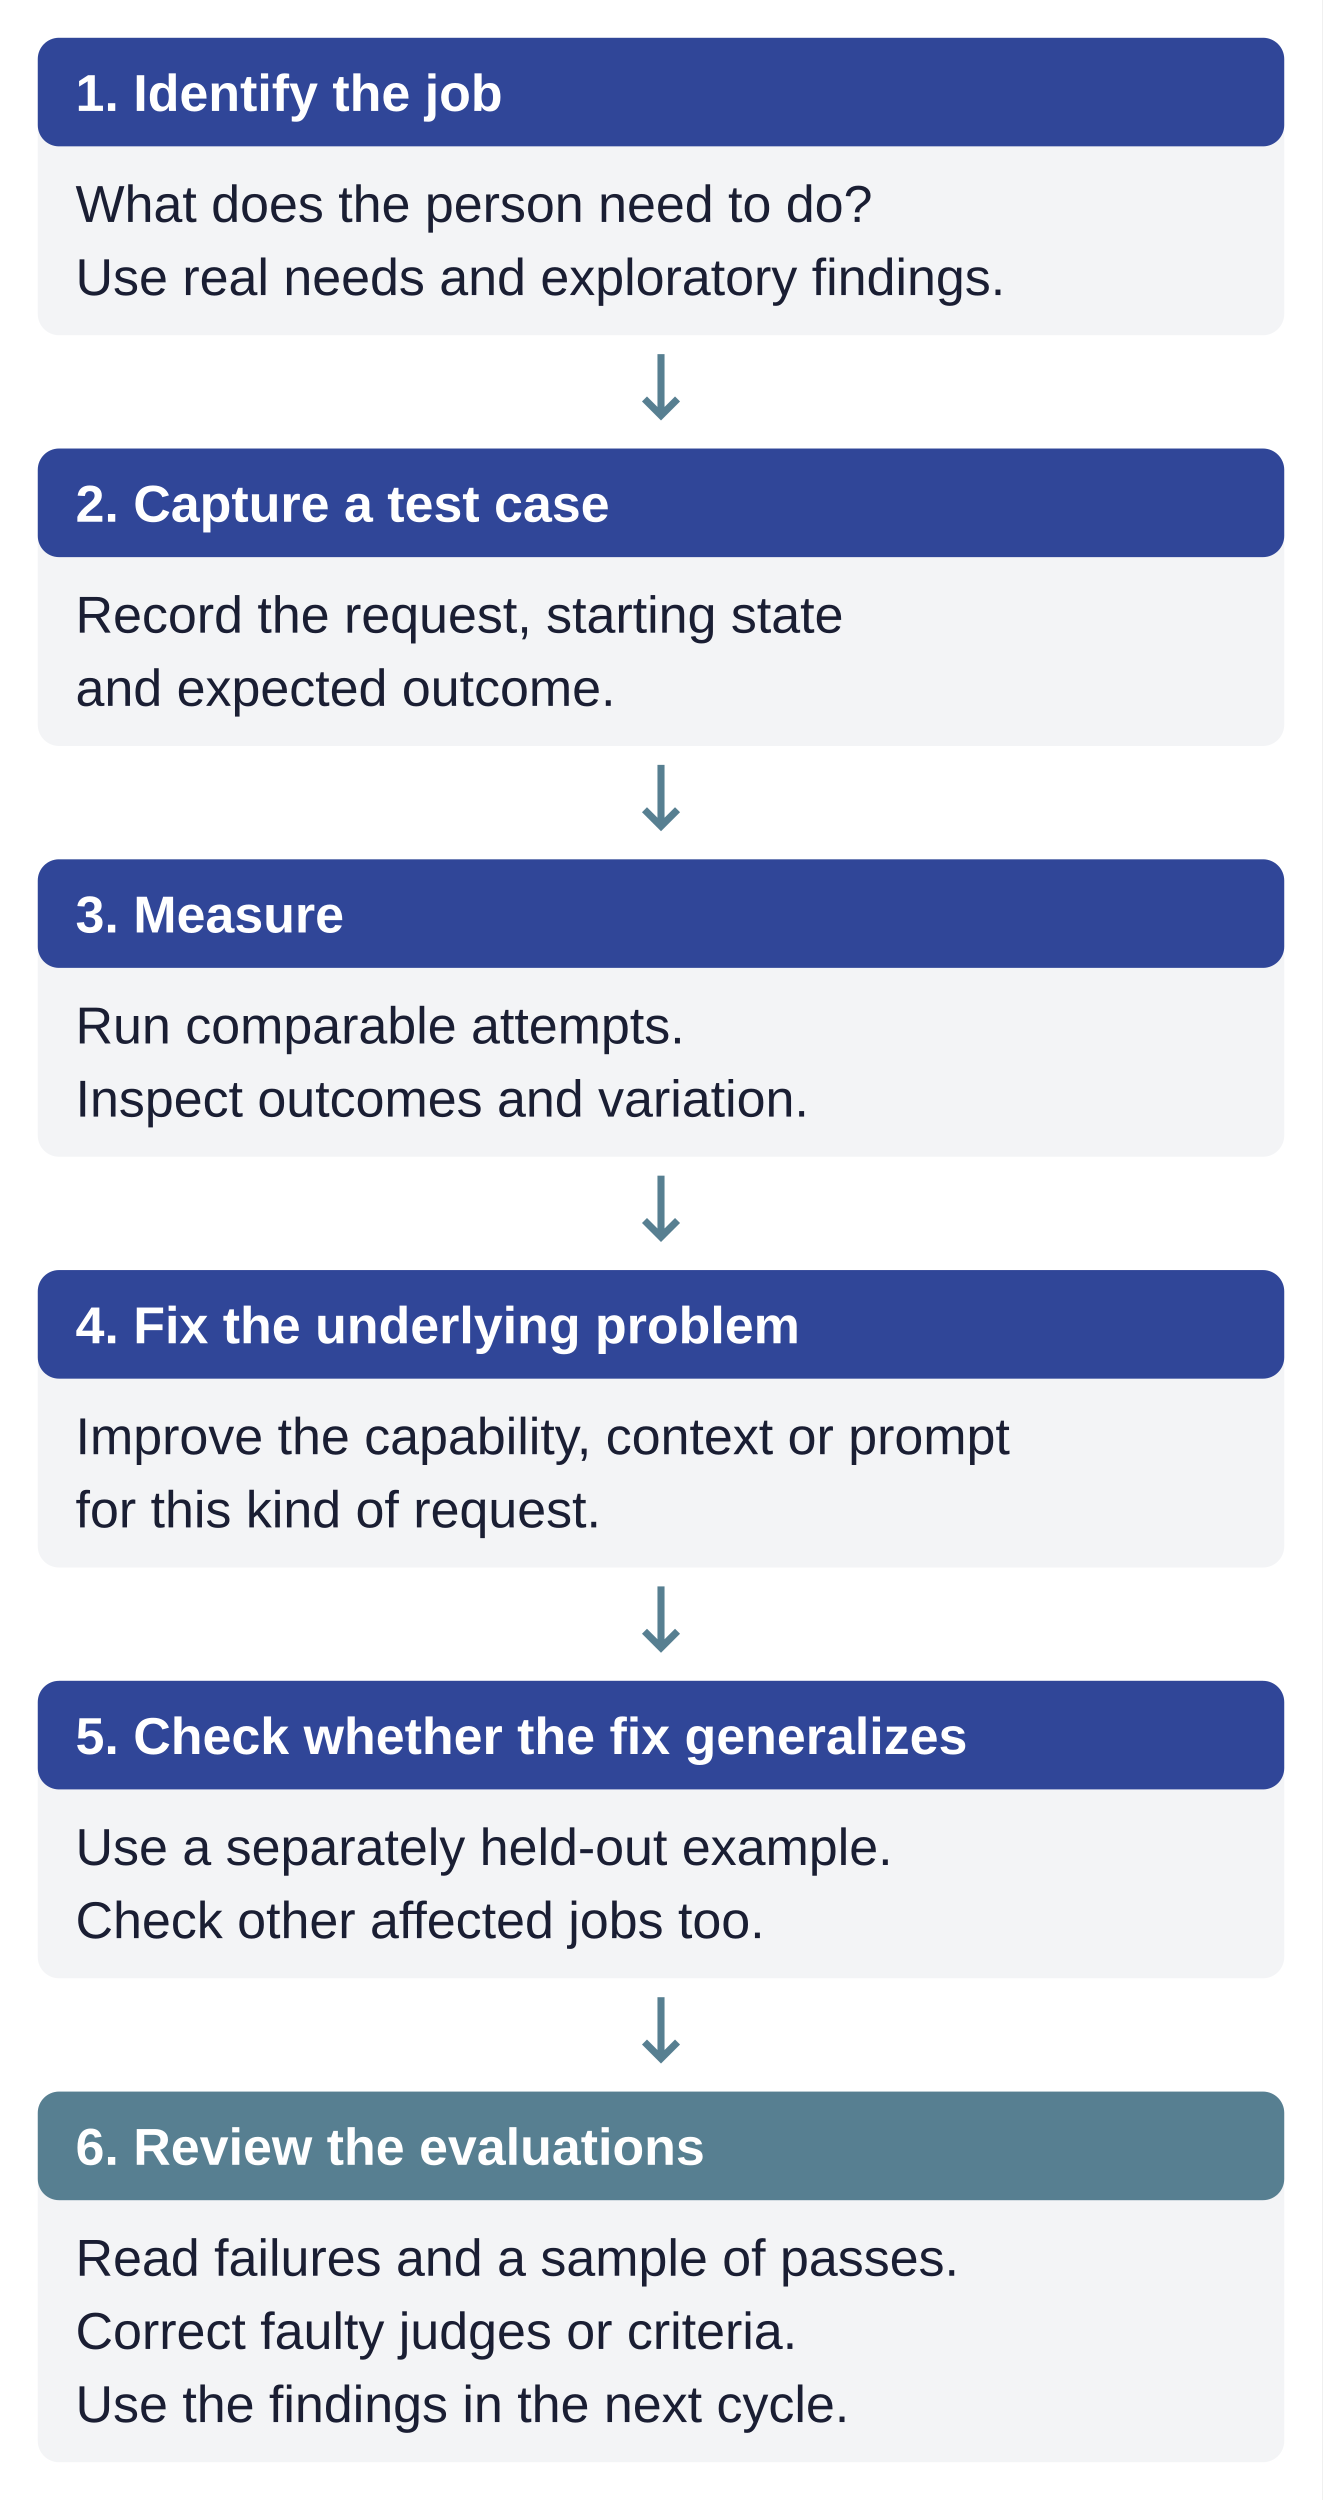
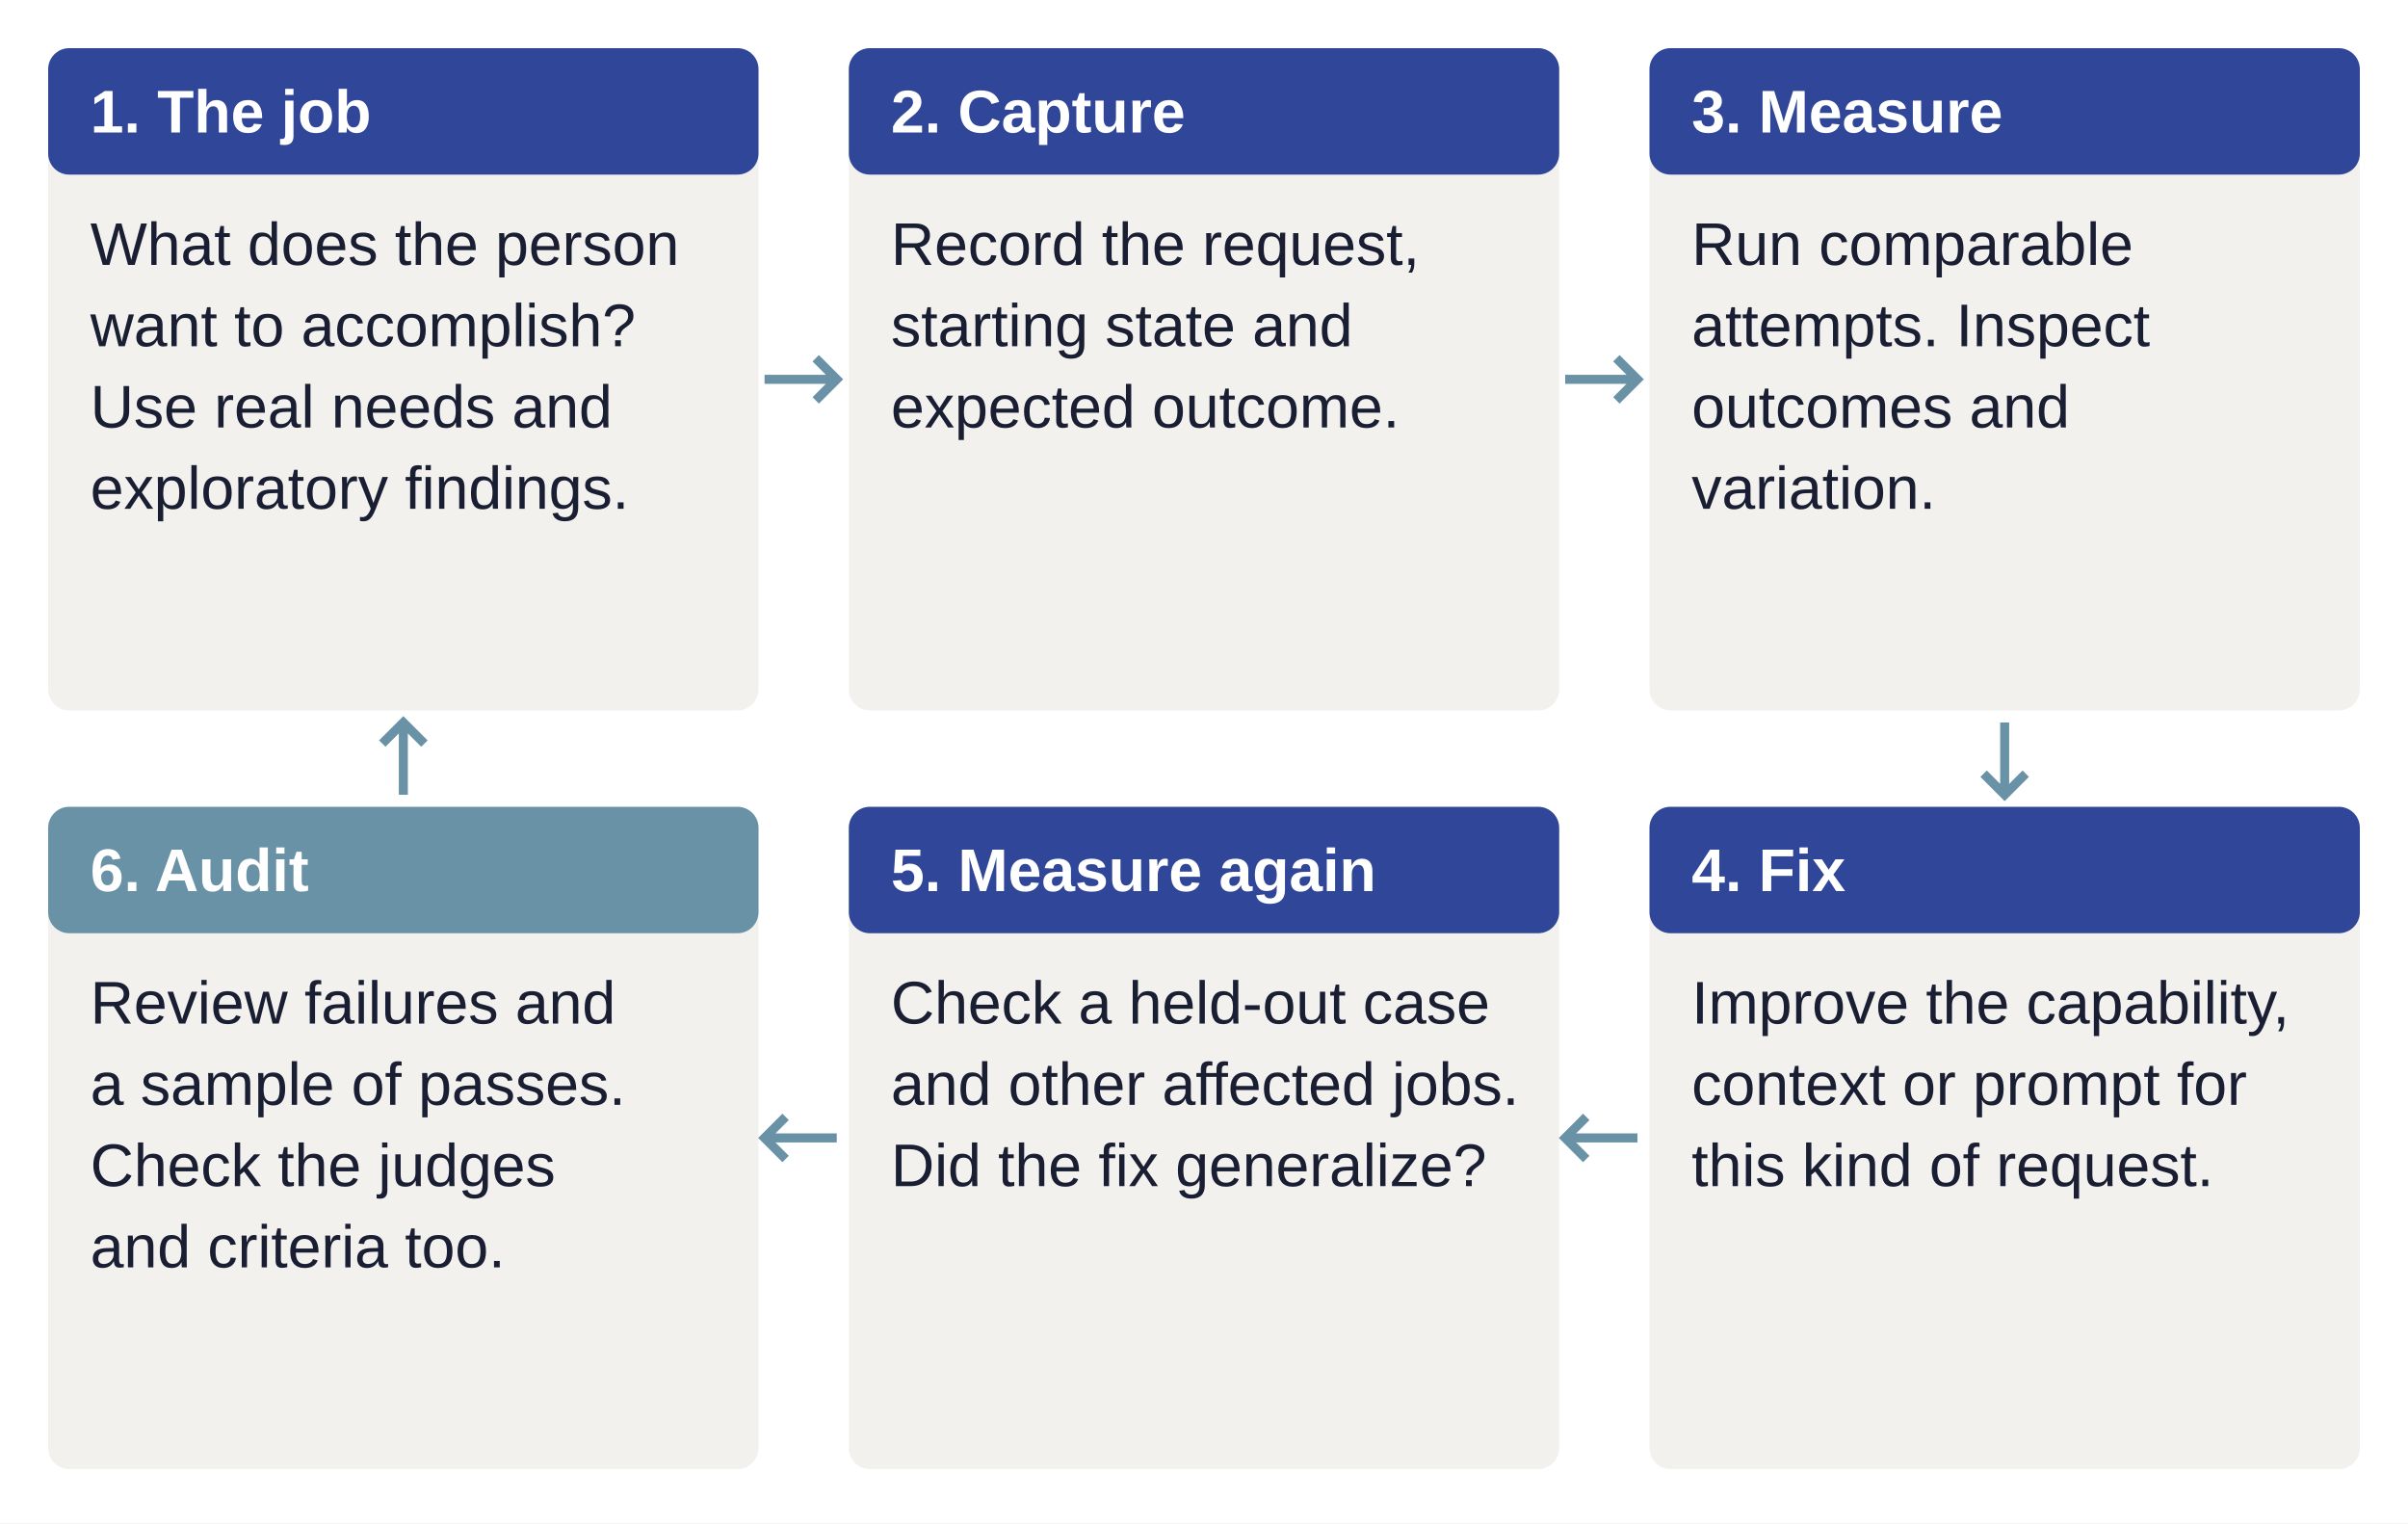
- <svg xmlns="http://www.w3.org/2000/svg" width="560" height="1059" viewBox="0 0 560 1059" role="img" aria-label="Evaluation proceeds from user jobs through cases, repeated measurements, fixes, independent checks and review of the evaluations themselves.">
-   <rect width="560" height="1059" fill="white" />
-   <rect x="16" y="16" width="528" height="126" rx="9" fill="#f3f4f6" />
-   <rect x="16" y="16" width="528" height="46" rx="9" fill="#304698" />
-   <text x="32" y="47" font-family="Arial, sans-serif" font-size="22" fill="white" font-weight="700">1. Identify the job</text>
-   <text x="32" y="94" font-family="Arial, sans-serif" font-size="22" fill="#1a1e33">What does the person need to do?</text>
-   <text x="32" y="125" font-family="Arial, sans-serif" font-size="22" fill="#1a1e33">Use real needs and exploratory findings.</text>
-   <path d="M280 150 v26 m-7 -7 l7 7 7 -7" fill="none" stroke="#577f91" stroke-width="3" />
-   <rect x="16" y="190" width="528" height="126" rx="9" fill="#f3f4f6" />
-   <rect x="16" y="190" width="528" height="46" rx="9" fill="#304698" />
-   <text x="32" y="221" font-family="Arial, sans-serif" font-size="22" fill="white" font-weight="700">2. Capture a test case</text>
-   <text x="32" y="268" font-family="Arial, sans-serif" font-size="22" fill="#1a1e33">Record the request, starting state</text>
-   <text x="32" y="299" font-family="Arial, sans-serif" font-size="22" fill="#1a1e33">and expected outcome.</text>
-   <path d="M280 324 v26 m-7 -7 l7 7 7 -7" fill="none" stroke="#577f91" stroke-width="3" />
-   <rect x="16" y="364" width="528" height="126" rx="9" fill="#f3f4f6" />
-   <rect x="16" y="364" width="528" height="46" rx="9" fill="#304698" />
-   <text x="32" y="395" font-family="Arial, sans-serif" font-size="22" fill="white" font-weight="700">3. Measure</text>
-   <text x="32" y="442" font-family="Arial, sans-serif" font-size="22" fill="#1a1e33">Run comparable attempts.</text>
-   <text x="32" y="473" font-family="Arial, sans-serif" font-size="22" fill="#1a1e33">Inspect outcomes and variation.</text>
-   <path d="M280 498 v26 m-7 -7 l7 7 7 -7" fill="none" stroke="#577f91" stroke-width="3" />
-   <rect x="16" y="538" width="528" height="126" rx="9" fill="#f3f4f6" />
-   <rect x="16" y="538" width="528" height="46" rx="9" fill="#304698" />
-   <text x="32" y="569" font-family="Arial, sans-serif" font-size="22" fill="white" font-weight="700">4. Fix the underlying problem</text>
-   <text x="32" y="616" font-family="Arial, sans-serif" font-size="22" fill="#1a1e33">Improve the capability, context or prompt</text>
-   <text x="32" y="647" font-family="Arial, sans-serif" font-size="22" fill="#1a1e33">for this kind of request.</text>
-   <path d="M280 672 v26 m-7 -7 l7 7 7 -7" fill="none" stroke="#577f91" stroke-width="3" />
-   <rect x="16" y="712" width="528" height="126" rx="9" fill="#f3f4f6" />
-   <rect x="16" y="712" width="528" height="46" rx="9" fill="#304698" />
-   <text x="32" y="743" font-family="Arial, sans-serif" font-size="22" fill="white" font-weight="700">5. Check whether the fix generalizes</text>
-   <text x="32" y="790" font-family="Arial, sans-serif" font-size="22" fill="#1a1e33">Use a separately held-out example.</text>
-   <text x="32" y="821" font-family="Arial, sans-serif" font-size="22" fill="#1a1e33">Check other affected jobs too.</text>
-   <path d="M280 846 v26 m-7 -7 l7 7 7 -7" fill="none" stroke="#577f91" stroke-width="3" />
-   <rect x="16" y="886" width="528" height="157" rx="9" fill="#f3f4f6" />
-   <rect x="16" y="886" width="528" height="46" rx="9" fill="#577f91" />
-   <text x="32" y="917" font-family="Arial, sans-serif" font-size="22" fill="white" font-weight="700">6. Review the evaluations</text>
-   <text x="32" y="964" font-family="Arial, sans-serif" font-size="22" fill="#1a1e33">Read failures and a sample of passes.</text>
-   <text x="32" y="995" font-family="Arial, sans-serif" font-size="22" fill="#1a1e33">Correct faulty judges or criteria.</text>
-   <text x="32" y="1026" font-family="Arial, sans-serif" font-size="22" fill="#1a1e33">Use the findings in the next cycle.</text>
+ <svg xmlns="http://www.w3.org/2000/svg" width="800" height="506" viewBox="0 0 800 506" role="img" aria-label="Evaluation cycle: identify a job, capture a case, measure, fix, check generalization, and audit evaluations.">
+   <rect width="800" height="506" fill="white" />
+   <rect x="16" y="16" width="236" height="220" rx="7" fill="#f2f1ee" />
+   <rect x="16" y="16" width="236" height="42" rx="7" fill="#304698" />
+   <text xml:space="preserve" x="30" y="44" font-family="Arial, sans-serif" font-size="20" fill="white" font-weight="700">1. The job</text>
+   <text xml:space="preserve" x="30" y="88" font-family="Arial, sans-serif" font-size="20" fill="#1a1e33">What does the person</text>
+   <text xml:space="preserve" x="30" y="115" font-family="Arial, sans-serif" font-size="20" fill="#1a1e33">want to accomplish?</text>
+   <text xml:space="preserve" x="30" y="142" font-family="Arial, sans-serif" font-size="20" fill="#1a1e33">Use real needs and</text>
+   <text xml:space="preserve" x="30" y="169" font-family="Arial, sans-serif" font-size="20" fill="#1a1e33">exploratory findings.</text>
+   <rect x="282" y="16" width="236" height="220" rx="7" fill="#f2f1ee" />
+   <rect x="282" y="16" width="236" height="42" rx="7" fill="#304698" />
+   <text xml:space="preserve" x="296" y="44" font-family="Arial, sans-serif" font-size="20" fill="white" font-weight="700">2. Capture</text>
+   <text xml:space="preserve" x="296" y="88" font-family="Arial, sans-serif" font-size="20" fill="#1a1e33">Record the request,</text>
+   <text xml:space="preserve" x="296" y="115" font-family="Arial, sans-serif" font-size="20" fill="#1a1e33">starting state and</text>
+   <text xml:space="preserve" x="296" y="142" font-family="Arial, sans-serif" font-size="20" fill="#1a1e33">expected outcome.</text>
+   <rect x="548" y="16" width="236" height="220" rx="7" fill="#f2f1ee" />
+   <rect x="548" y="16" width="236" height="42" rx="7" fill="#304698" />
+   <text xml:space="preserve" x="562" y="44" font-family="Arial, sans-serif" font-size="20" fill="white" font-weight="700">3. Measure</text>
+   <text xml:space="preserve" x="562" y="88" font-family="Arial, sans-serif" font-size="20" fill="#1a1e33">Run comparable</text>
+   <text xml:space="preserve" x="562" y="115" font-family="Arial, sans-serif" font-size="20" fill="#1a1e33">attempts. Inspect</text>
+   <text xml:space="preserve" x="562" y="142" font-family="Arial, sans-serif" font-size="20" fill="#1a1e33">outcomes and</text>
+   <text xml:space="preserve" x="562" y="169" font-family="Arial, sans-serif" font-size="20" fill="#1a1e33">variation.</text>
+   <rect x="548" y="268" width="236" height="220" rx="7" fill="#f2f1ee" />
+   <rect x="548" y="268" width="236" height="42" rx="7" fill="#304698" />
+   <text xml:space="preserve" x="562" y="296" font-family="Arial, sans-serif" font-size="20" fill="white" font-weight="700">4. Fix</text>
+   <text xml:space="preserve" x="562" y="340" font-family="Arial, sans-serif" font-size="20" fill="#1a1e33">Improve the capability,</text>
+   <text xml:space="preserve" x="562" y="367" font-family="Arial, sans-serif" font-size="20" fill="#1a1e33">context or prompt for</text>
+   <text xml:space="preserve" x="562" y="394" font-family="Arial, sans-serif" font-size="20" fill="#1a1e33">this kind of request.</text>
+   <rect x="282" y="268" width="236" height="220" rx="7" fill="#f2f1ee" />
+   <rect x="282" y="268" width="236" height="42" rx="7" fill="#304698" />
+   <text xml:space="preserve" x="296" y="296" font-family="Arial, sans-serif" font-size="20" fill="white" font-weight="700">5. Measure again</text>
+   <text xml:space="preserve" x="296" y="340" font-family="Arial, sans-serif" font-size="20" fill="#1a1e33">Check a held-out case</text>
+   <text xml:space="preserve" x="296" y="367" font-family="Arial, sans-serif" font-size="20" fill="#1a1e33">and other affected jobs.</text>
+   <text xml:space="preserve" x="296" y="394" font-family="Arial, sans-serif" font-size="20" fill="#1a1e33">Did the fix generalize?</text>
+   <rect x="16" y="268" width="236" height="220" rx="7" fill="#f2f1ee" />
+   <rect x="16" y="268" width="236" height="42" rx="7" fill="#6a92a7" />
+   <text xml:space="preserve" x="30" y="296" font-family="Arial, sans-serif" font-size="20" fill="white" font-weight="700">6. Audit</text>
+   <text xml:space="preserve" x="30" y="340" font-family="Arial, sans-serif" font-size="20" fill="#1a1e33">Review failures and</text>
+   <text xml:space="preserve" x="30" y="367" font-family="Arial, sans-serif" font-size="20" fill="#1a1e33">a sample of passes.</text>
+   <text xml:space="preserve" x="30" y="394" font-family="Arial, sans-serif" font-size="20" fill="#1a1e33">Check the judges</text>
+   <text xml:space="preserve" x="30" y="421" font-family="Arial, sans-serif" font-size="20" fill="#1a1e33">and criteria too.</text>
+   <path d="M254 126 H278 m-7 -7 l7 7 -7 7 M520 126 H544 m-7 -7 l7 7 -7 7 M666 240 V264 m-7 -7 l7 7 7 -7 M544 378 H520 m7 -7 l-7 7 7 7 M278 378 H254 m7 -7 l-7 7 7 7 M134 264 V240 m-7 7 l7 -7 7 7" fill="none" stroke="#6a92a7" stroke-width="3" />
</svg>
